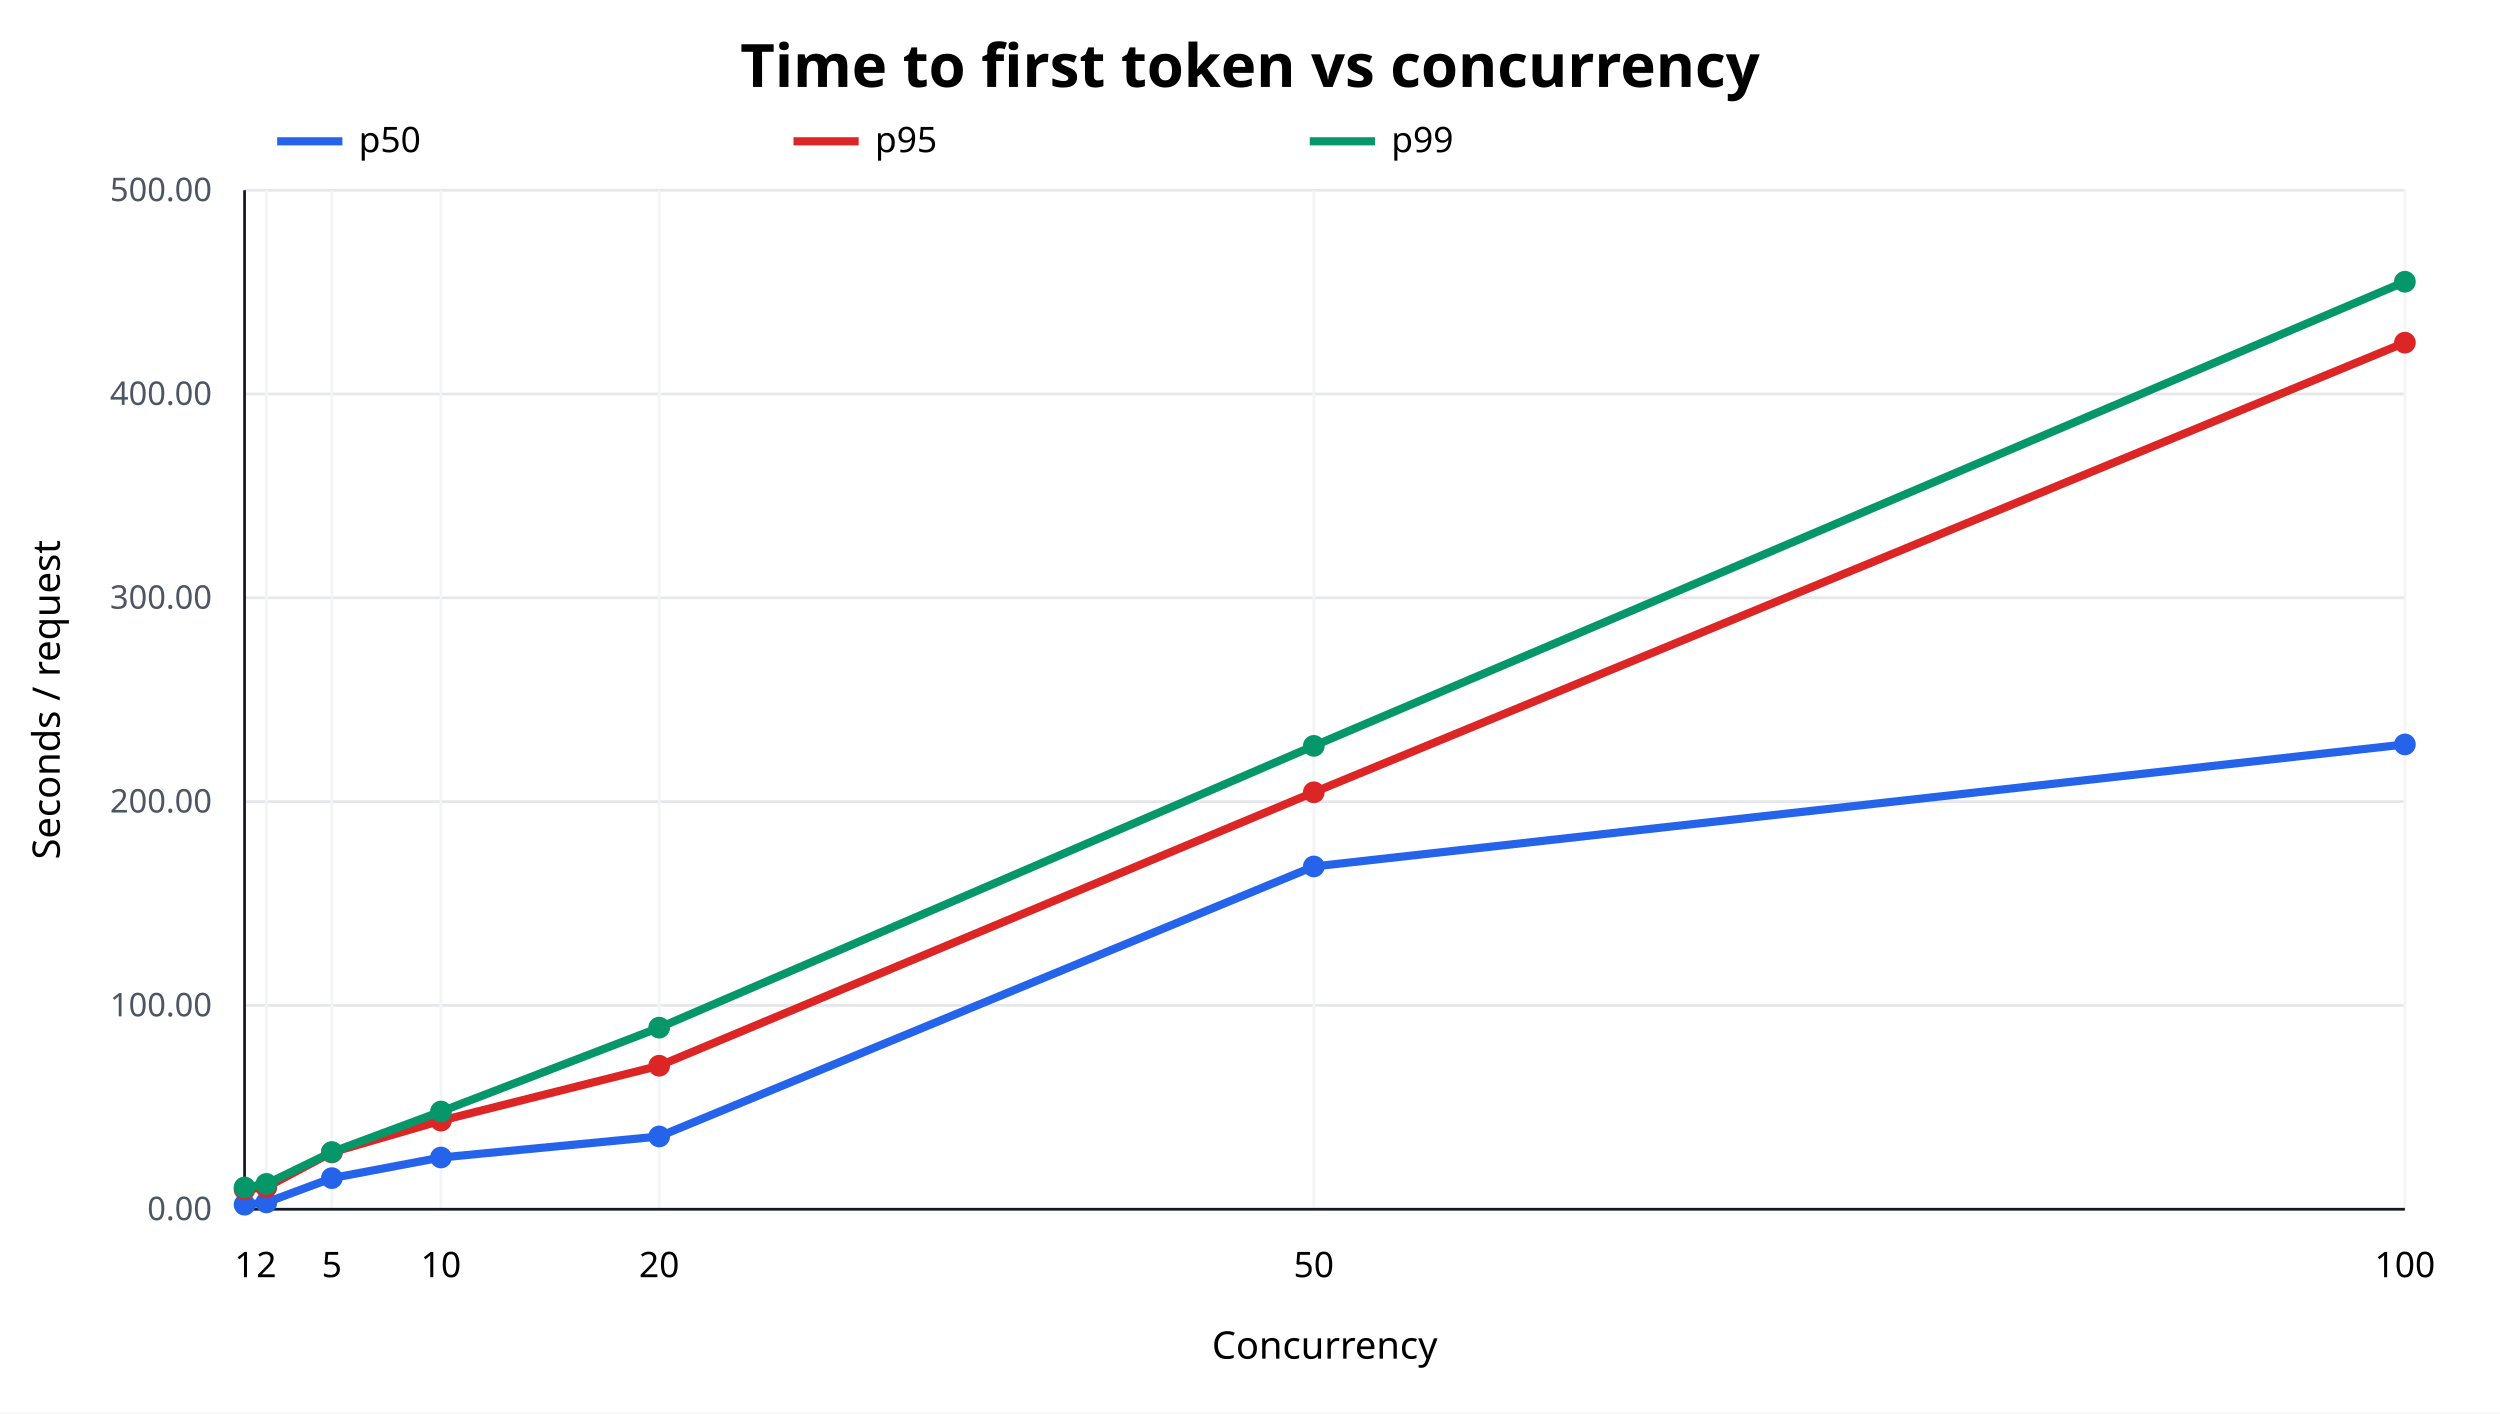
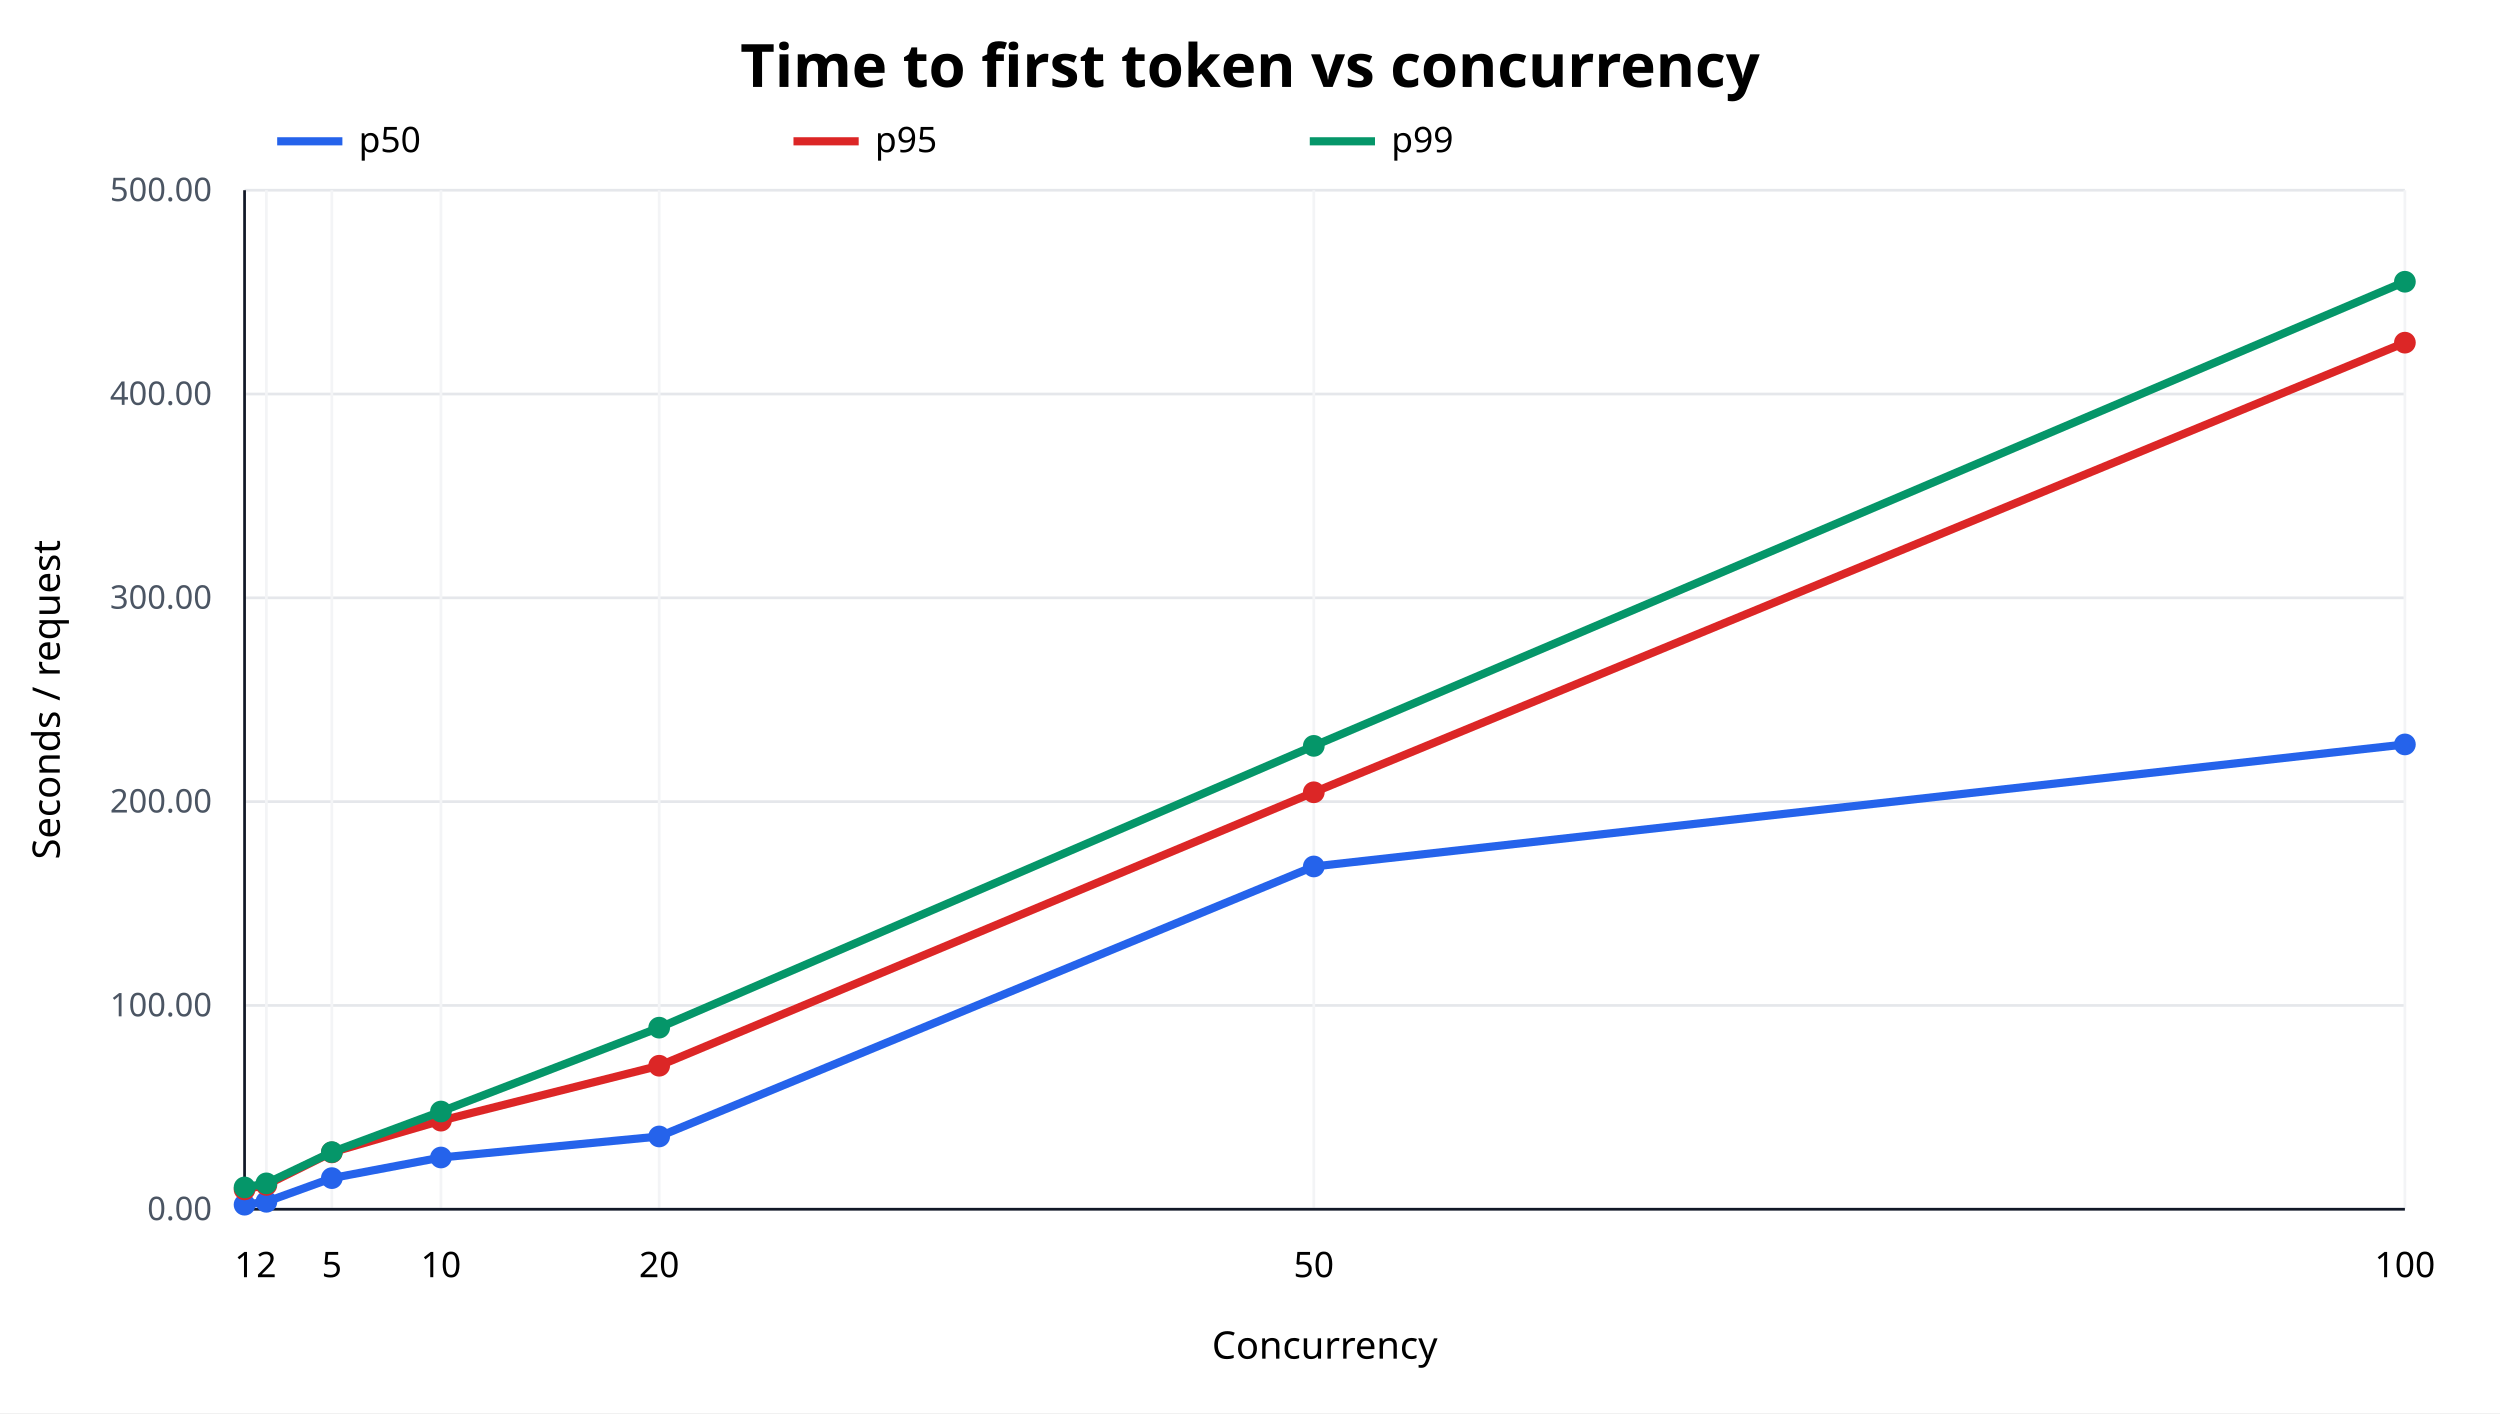
<svg xmlns="http://www.w3.org/2000/svg" width="920" height="520" viewBox="0 0 920 520">
  <rect width="100%" height="100%" fill="white" />
  <text x="460.0" y="32" text-anchor="middle" font-size="22" font-family="sans-serif" font-weight="600">Time to first token vs concurrency</text>
  <line x1="90" y1="445.00" x2="885" y2="445.00" stroke="#e5e7eb" />
  <text x="78" y="449.00" text-anchor="end" font-size="12" font-family="sans-serif" fill="#4b5563">0.00</text>
  <line x1="90" y1="370.00" x2="885" y2="370.00" stroke="#e5e7eb" />
  <text x="78" y="374.00" text-anchor="end" font-size="12" font-family="sans-serif" fill="#4b5563">100.00</text>
  <line x1="90" y1="295.00" x2="885" y2="295.00" stroke="#e5e7eb" />
  <text x="78" y="299.00" text-anchor="end" font-size="12" font-family="sans-serif" fill="#4b5563">200.00</text>
  <line x1="90" y1="220.00" x2="885" y2="220.00" stroke="#e5e7eb" />
  <text x="78" y="224.00" text-anchor="end" font-size="12" font-family="sans-serif" fill="#4b5563">300.00</text>
  <line x1="90" y1="145.00" x2="885" y2="145.00" stroke="#e5e7eb" />
  <text x="78" y="149.00" text-anchor="end" font-size="12" font-family="sans-serif" fill="#4b5563">400.00</text>
  <line x1="90" y1="70.00" x2="885" y2="70.00" stroke="#e5e7eb" />
  <text x="78" y="74.00" text-anchor="end" font-size="12" font-family="sans-serif" fill="#4b5563">500.00</text>
  <line x1="90.00" y1="70" x2="90.00" y2="445" stroke="#f3f4f6" />
  <text x="90.00" y="470" text-anchor="middle" font-size="13" font-family="sans-serif">1</text>
  <line x1="98.03" y1="70" x2="98.03" y2="445" stroke="#f3f4f6" />
  <text x="98.03" y="470" text-anchor="middle" font-size="13" font-family="sans-serif">2</text>
  <line x1="122.12" y1="70" x2="122.12" y2="445" stroke="#f3f4f6" />
  <text x="122.12" y="470" text-anchor="middle" font-size="13" font-family="sans-serif">5</text>
  <line x1="162.27" y1="70" x2="162.27" y2="445" stroke="#f3f4f6" />
  <text x="162.27" y="470" text-anchor="middle" font-size="13" font-family="sans-serif">10</text>
  <line x1="242.58" y1="70" x2="242.58" y2="445" stroke="#f3f4f6" />
  <text x="242.58" y="470" text-anchor="middle" font-size="13" font-family="sans-serif">20</text>
  <line x1="483.48" y1="70" x2="483.48" y2="445" stroke="#f3f4f6" />
  <text x="483.48" y="470" text-anchor="middle" font-size="13" font-family="sans-serif">50</text>
  <line x1="885.00" y1="70" x2="885.00" y2="445" stroke="#f3f4f6" />
  <text x="885.00" y="470" text-anchor="middle" font-size="13" font-family="sans-serif">100</text>
  <line x1="90" y1="70" x2="90" y2="445" stroke="#111827" />
  <line x1="90" y1="445" x2="885" y2="445" stroke="#111827" />
  <text x="487.5" y="500" text-anchor="middle" font-size="14" font-family="sans-serif">Concurrency</text>
  <text transform="translate(22 257.5) rotate(-90)" text-anchor="middle" font-size="14" font-family="sans-serif">Seconds / request</text>
-   <polyline points="90.00,443.33 98.03,442.50 122.12,433.55 162.27,425.96 242.58,418.22 483.48,318.86 885.00,273.95" fill="none" stroke="#2563eb" stroke-width="3" />
+   <polyline points="90.00,443.33 98.03,442.26 122.12,433.55 162.27,425.96 242.58,418.22 483.48,318.86 885.00,273.95" fill="none" stroke="#2563eb" stroke-width="3" />
  <circle cx="90.00" cy="443.33" r="4" fill="#2563eb" />
-   <circle cx="98.03" cy="442.50" r="4" fill="#2563eb" />
+   <circle cx="98.03" cy="442.26" r="4" fill="#2563eb" />
  <circle cx="122.12" cy="433.55" r="4" fill="#2563eb" />
  <circle cx="162.27" cy="425.96" r="4" fill="#2563eb" />
  <circle cx="242.58" cy="418.22" r="4" fill="#2563eb" />
  <circle cx="483.48" cy="318.86" r="4" fill="#2563eb" />
  <circle cx="885.00" cy="273.95" r="4" fill="#2563eb" />
  <line x1="102" y1="52" x2="126" y2="52" stroke="#2563eb" stroke-width="3" />
  <text x="132" y="56" font-size="13" font-family="sans-serif">p50</text>
-   <polyline points="90.00,437.69 98.03,436.90 122.12,424.08 162.27,412.40 242.58,392.19 483.48,291.56 885.00,126.10" fill="none" stroke="#dc2626" stroke-width="3" />
+   <polyline points="90.00,437.69 98.03,436.05 122.12,424.08 162.27,412.40 242.58,392.19 483.48,291.56 885.00,126.10" fill="none" stroke="#dc2626" stroke-width="3" />
  <circle cx="90.00" cy="437.69" r="4" fill="#dc2626" />
-   <circle cx="98.03" cy="436.90" r="4" fill="#dc2626" />
+   <circle cx="98.03" cy="436.05" r="4" fill="#dc2626" />
  <circle cx="122.12" cy="424.08" r="4" fill="#dc2626" />
  <circle cx="162.27" cy="412.40" r="4" fill="#dc2626" />
  <circle cx="242.58" cy="392.19" r="4" fill="#dc2626" />
  <circle cx="483.48" cy="291.56" r="4" fill="#dc2626" />
  <circle cx="885.00" cy="126.10" r="4" fill="#dc2626" />
  <line x1="292" y1="52" x2="316" y2="52" stroke="#dc2626" stroke-width="3" />
  <text x="322" y="56" font-size="13" font-family="sans-serif">p95</text>
-   <polyline points="90.00,436.98 98.03,435.68 122.12,423.97 162.27,409.04 242.58,378.18 483.48,274.48 885.00,103.68" fill="none" stroke="#059669" stroke-width="3" />
+   <polyline points="90.00,436.98 98.03,435.48 122.12,423.97 162.27,409.04 242.58,378.18 483.48,274.48 885.00,103.68" fill="none" stroke="#059669" stroke-width="3" />
  <circle cx="90.00" cy="436.98" r="4" fill="#059669" />
-   <circle cx="98.03" cy="435.68" r="4" fill="#059669" />
+   <circle cx="98.03" cy="435.48" r="4" fill="#059669" />
  <circle cx="122.12" cy="423.97" r="4" fill="#059669" />
  <circle cx="162.27" cy="409.04" r="4" fill="#059669" />
  <circle cx="242.58" cy="378.18" r="4" fill="#059669" />
  <circle cx="483.48" cy="274.48" r="4" fill="#059669" />
  <circle cx="885.00" cy="103.68" r="4" fill="#059669" />
  <line x1="482" y1="52" x2="506" y2="52" stroke="#059669" stroke-width="3" />
  <text x="512" y="56" font-size="13" font-family="sans-serif">p99</text>
</svg>
